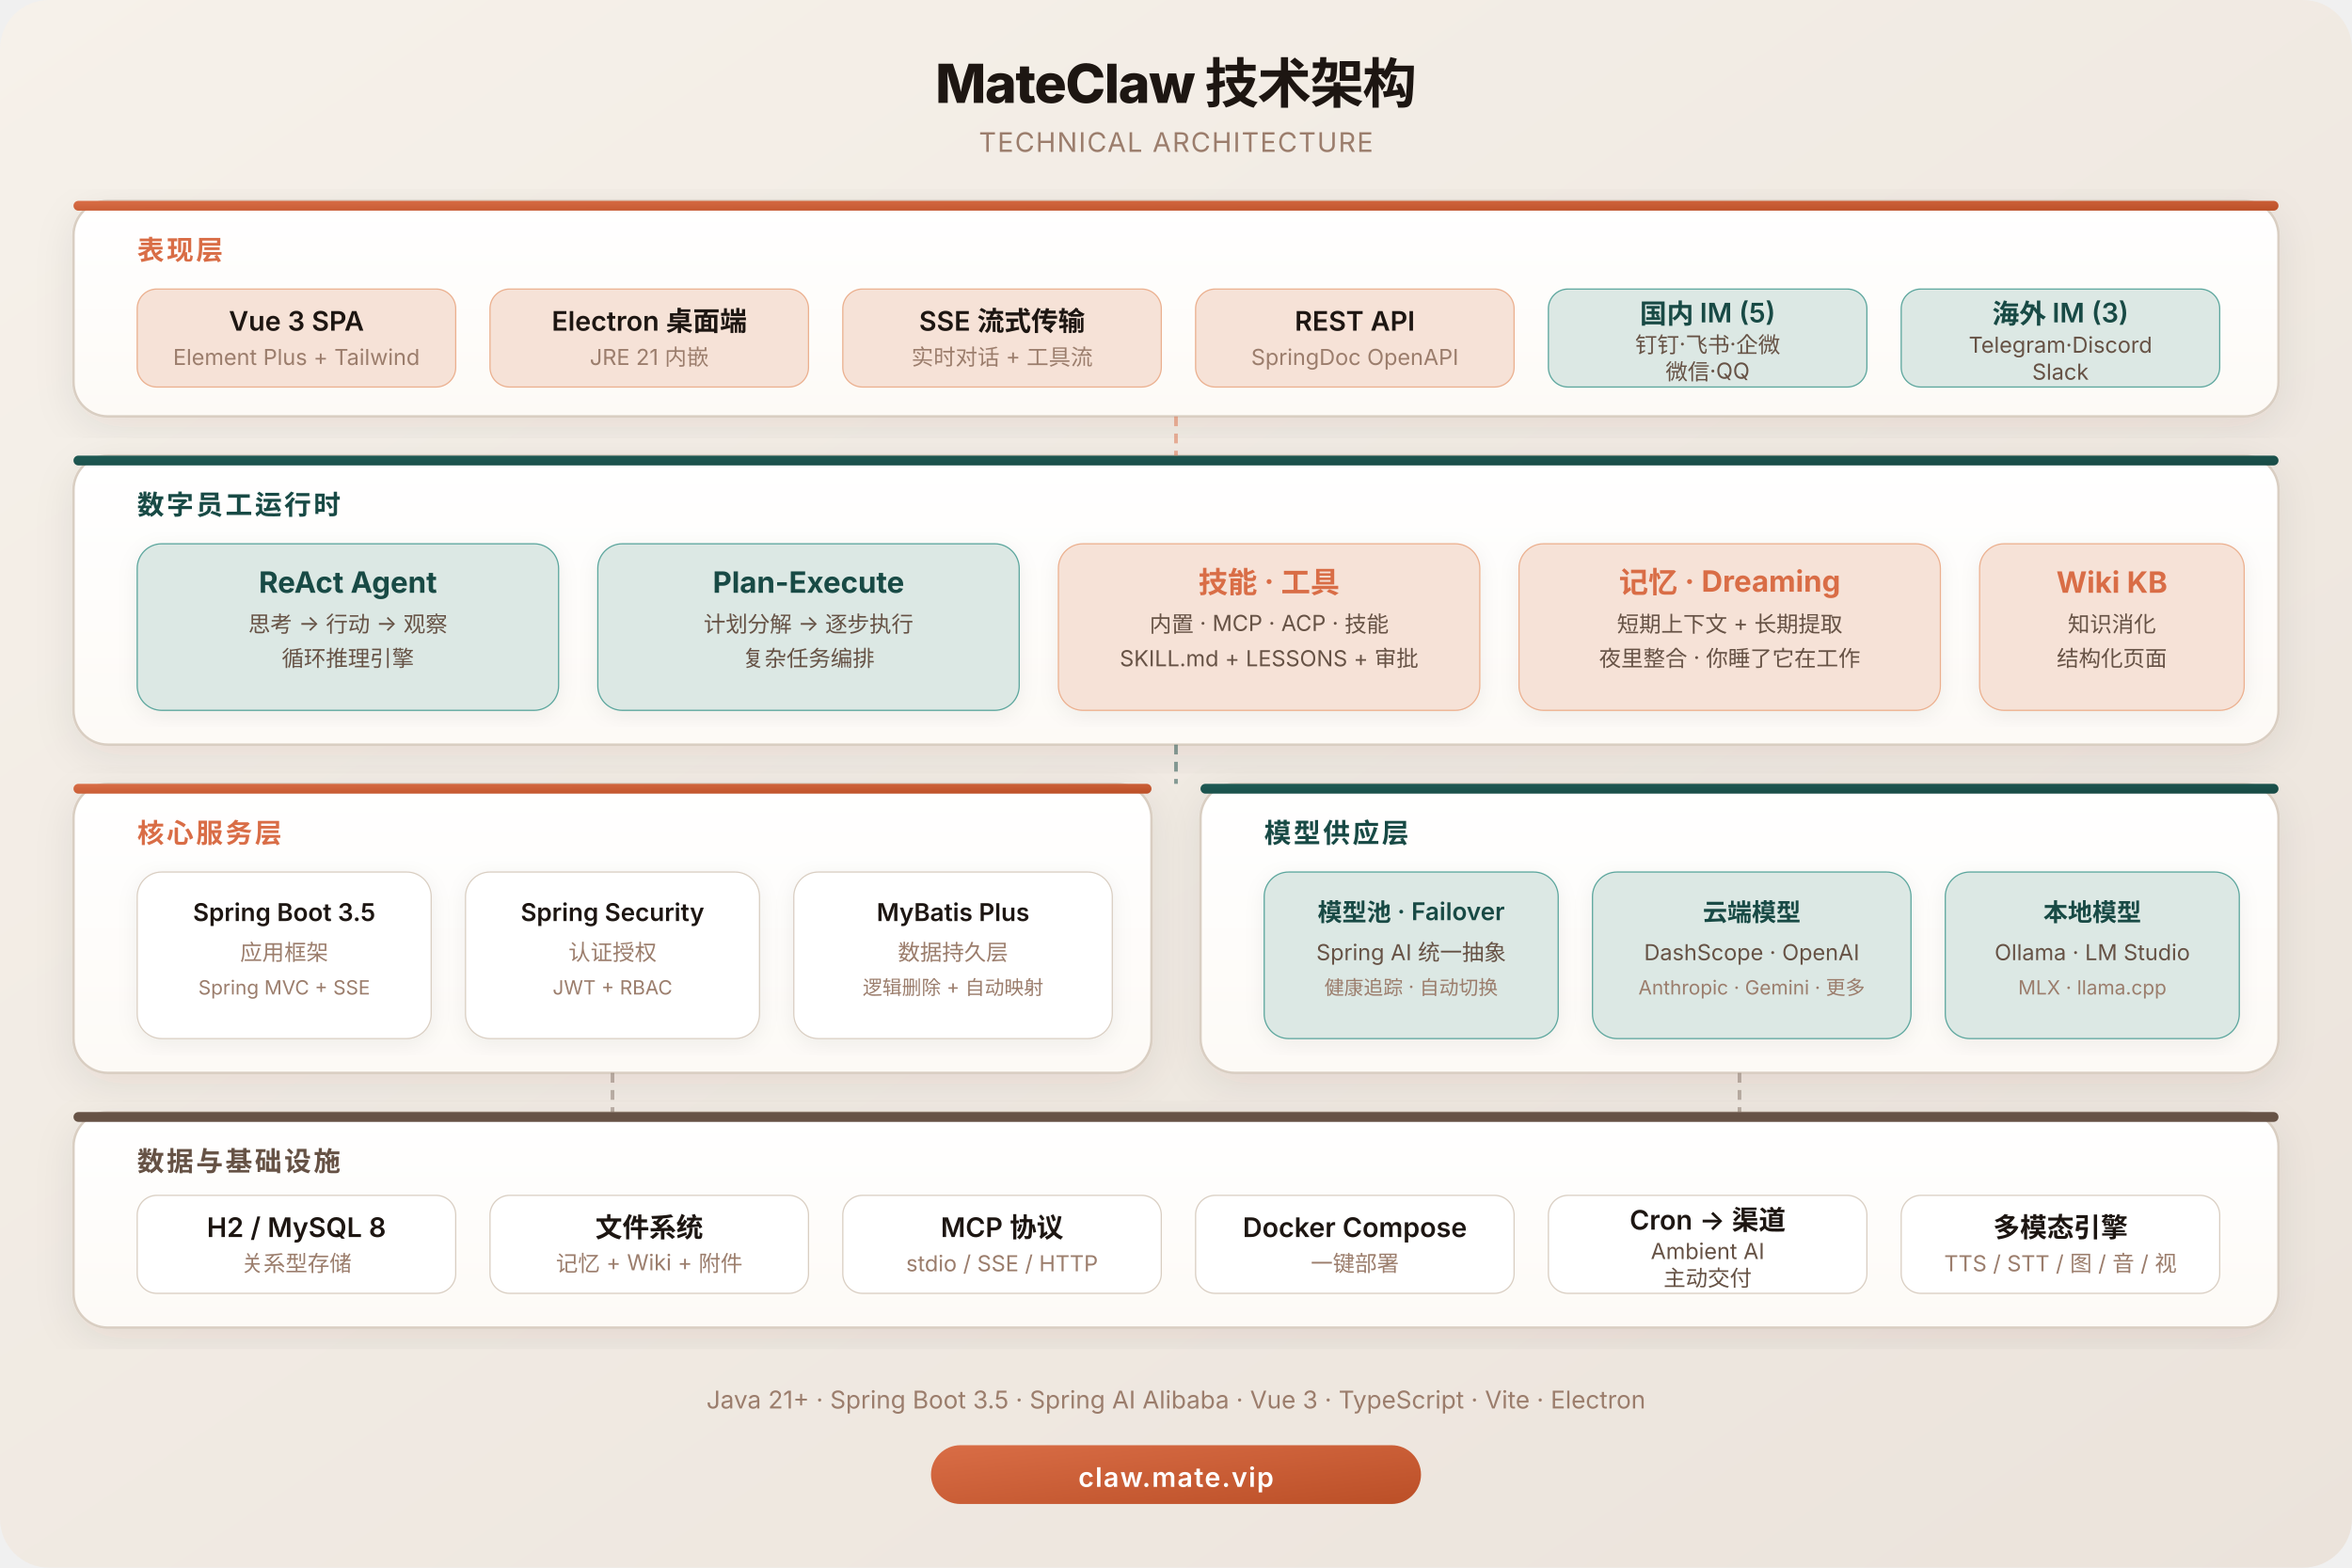
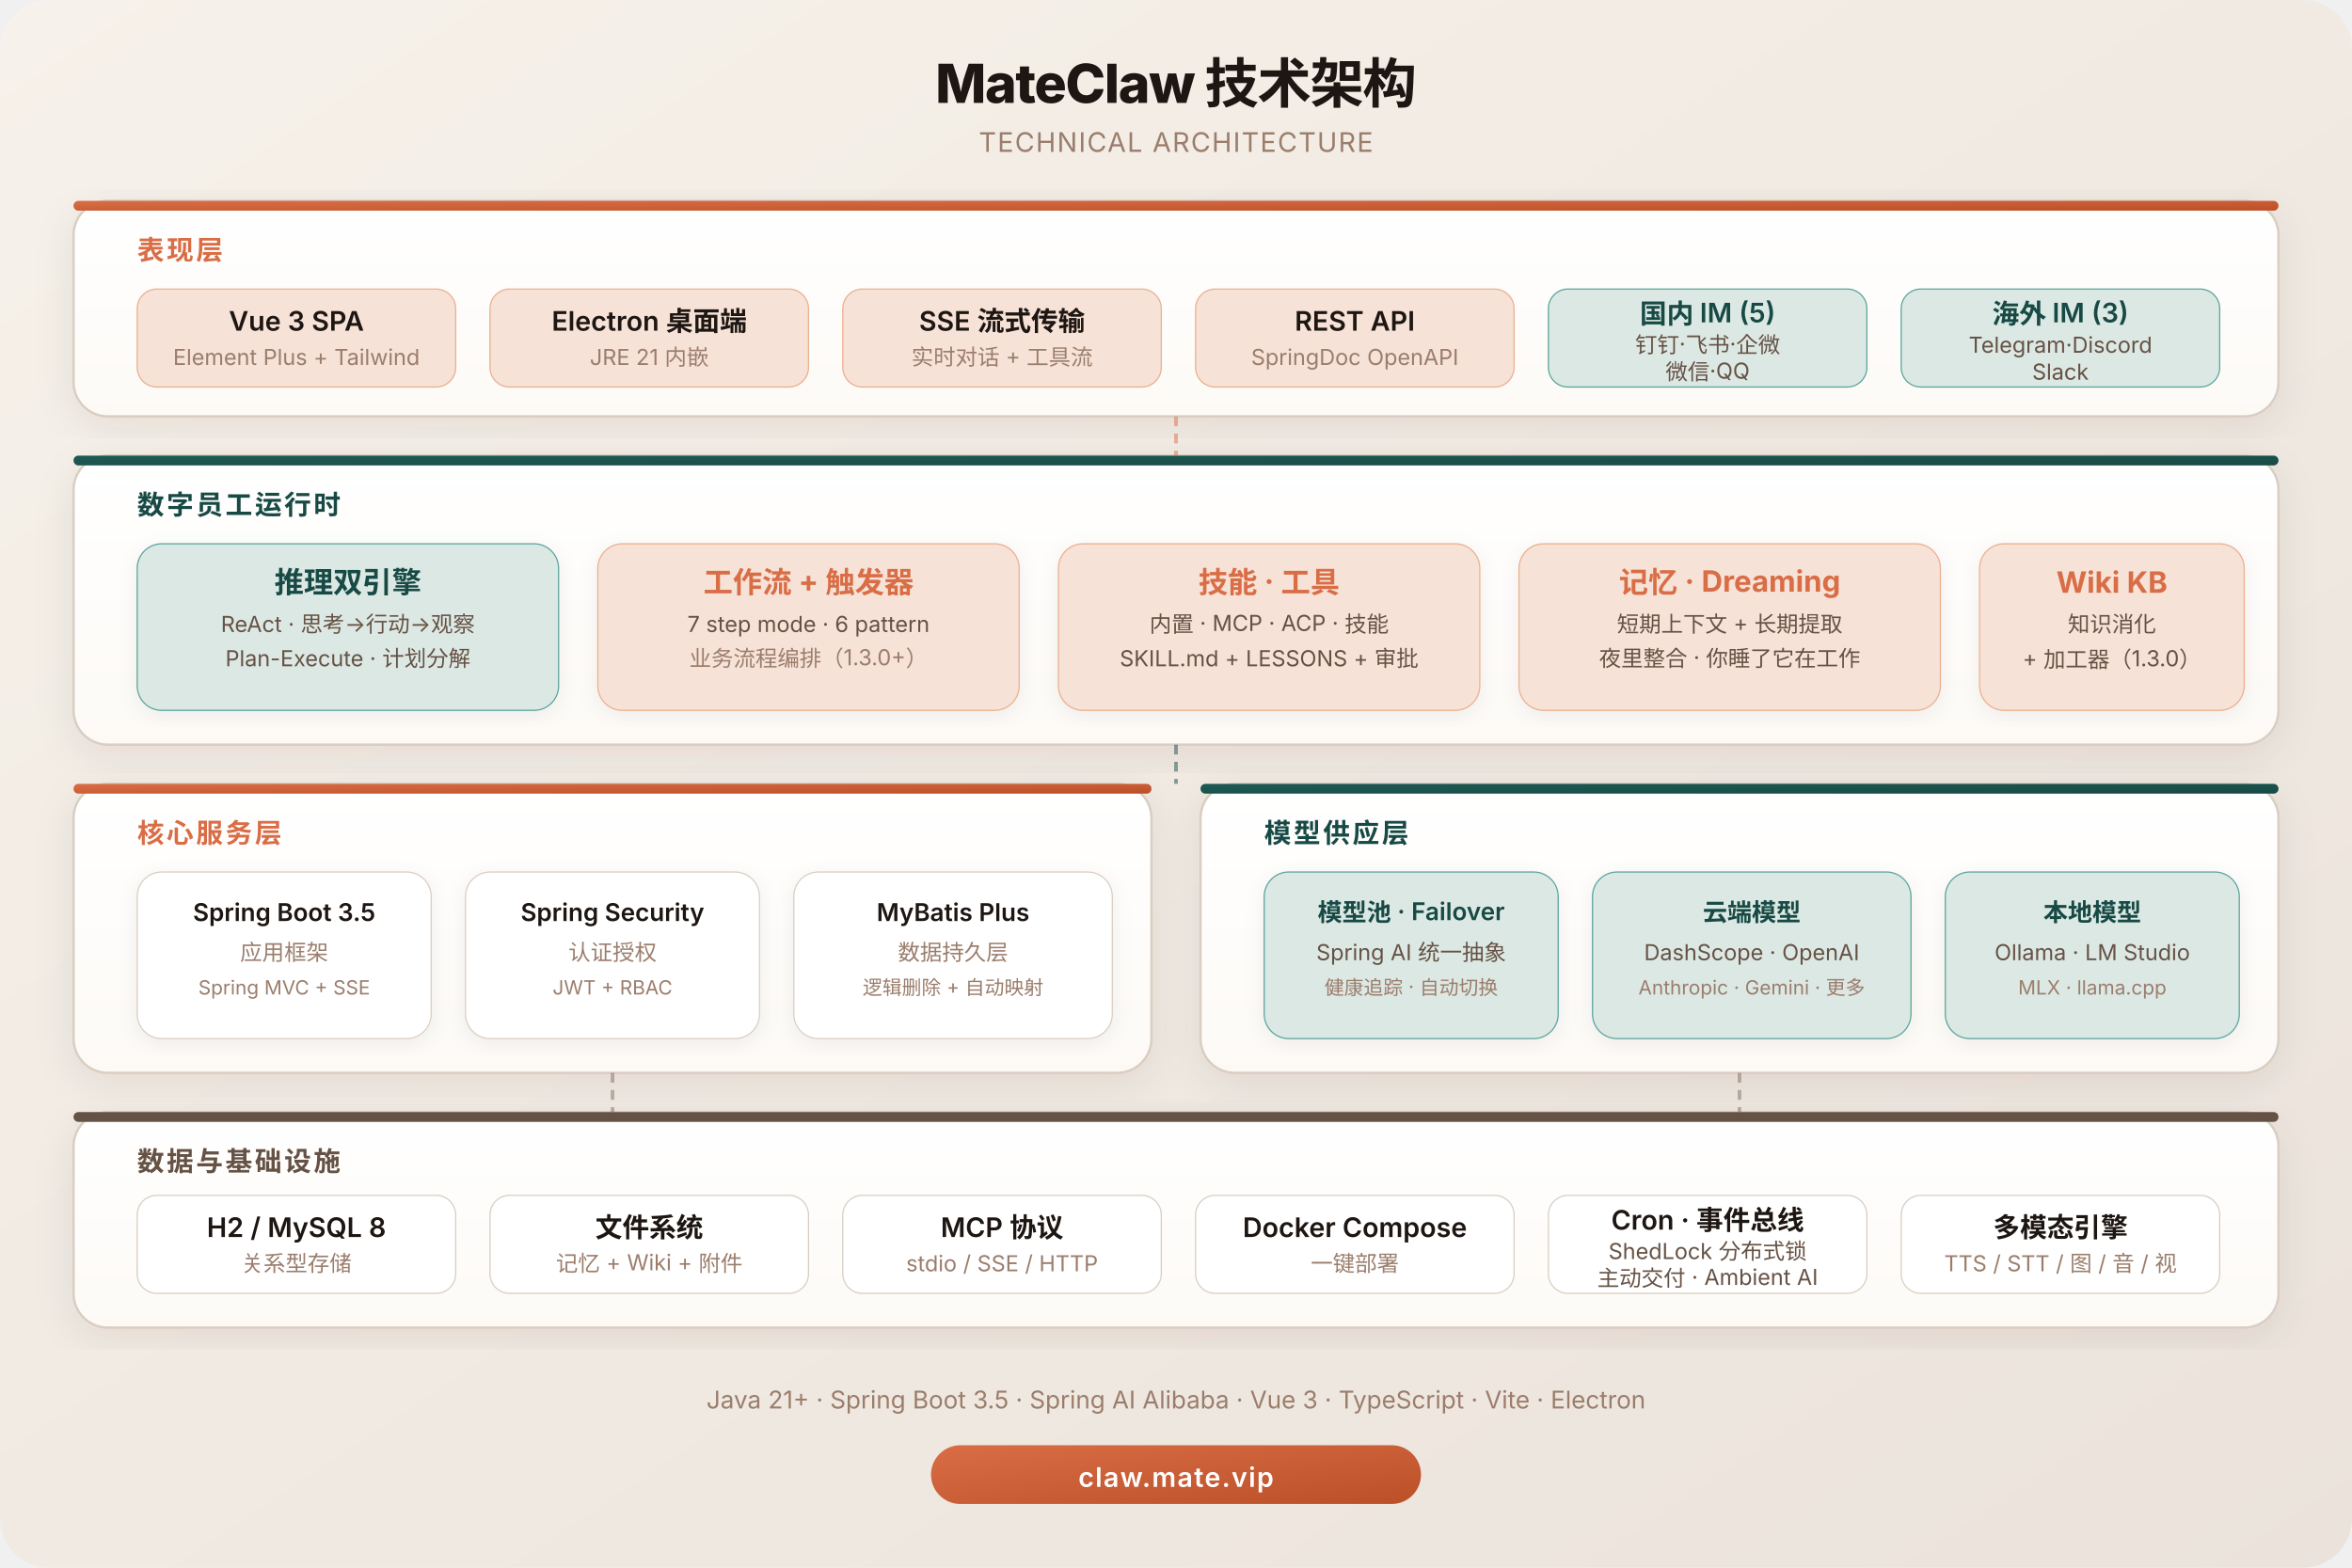
<svg xmlns="http://www.w3.org/2000/svg" viewBox="0 0 960 640" font-family="'Inter','PingFang SC','Microsoft YaHei',sans-serif">
  <defs>
    <linearGradient id="bg" x1="0" y1="0" x2="1" y2="1">
      <stop offset="0%" stop-color="#f6f1ea" />
      <stop offset="100%" stop-color="#ebe3db" />
    </linearGradient>
    <linearGradient id="primary" x1="0" y1="0" x2="1" y2="1">
      <stop offset="0%" stop-color="#d96d46" />
      <stop offset="100%" stop-color="#bb4f27" />
    </linearGradient>
    <linearGradient id="accent" x1="0" y1="0" x2="1" y2="1">
      <stop offset="0%" stop-color="#1e5a54" />
      <stop offset="100%" stop-color="#184a45" />
    </linearGradient>
    <linearGradient id="warm" x1="0" y1="0" x2="0" y2="1">
      <stop offset="0%" stop-color="#ffffff" />
      <stop offset="100%" stop-color="#fdfaf6" />
    </linearGradient>
    <filter id="shadow">
      <feDropShadow dx="0" dy="4" stdDeviation="8" flood-color="#3a2013" flood-opacity="0.08" />
    </filter>
    <filter id="shadowSm">
      <feDropShadow dx="0" dy="2" stdDeviation="4" flood-color="#3a2013" flood-opacity="0.06" />
    </filter>
  </defs>
  <rect width="960" height="640" rx="20" fill="url(#bg)" />
  <text x="480" y="42" text-anchor="middle" font-size="22" font-weight="800" fill="#1d1612" letter-spacing="-0.5">MateClaw 技术架构</text>
  <text x="480" y="62" text-anchor="middle" font-size="11" fill="#9b7d6c" letter-spacing="0.5">TECHNICAL ARCHITECTURE</text>
  <rect x="30" y="82" width="900" height="88" rx="14" fill="url(#warm)" stroke="#d9cec2" stroke-width="1" filter="url(#shadow)" />
  <rect x="30" y="82" width="900" height="4" rx="2" fill="url(#primary)" />
  <text x="56" y="106" font-size="11" font-weight="700" fill="#d96d46" letter-spacing="1">表现层</text>
  <g transform="translate(56, 118)">
    <rect width="130" height="40" rx="8" fill="#f6e2d7" stroke="#ebb08f" stroke-width="0.5" />
    <text x="65" y="17" text-anchor="middle" font-size="11" font-weight="600" fill="#1d1612">Vue 3 SPA</text>
    <text x="65" y="31" text-anchor="middle" font-size="9" fill="#9b7d6c">Element Plus + Tailwind</text>
  </g>
  <g transform="translate(200, 118)">
    <rect width="130" height="40" rx="8" fill="#f6e2d7" stroke="#ebb08f" stroke-width="0.5" />
    <text x="65" y="17" text-anchor="middle" font-size="11" font-weight="600" fill="#1d1612">Electron 桌面端</text>
    <text x="65" y="31" text-anchor="middle" font-size="9" fill="#9b7d6c">JRE 21 内嵌</text>
  </g>
  <g transform="translate(344, 118)">
    <rect width="130" height="40" rx="8" fill="#f6e2d7" stroke="#ebb08f" stroke-width="0.5" />
    <text x="65" y="17" text-anchor="middle" font-size="11" font-weight="600" fill="#1d1612">SSE 流式传输</text>
    <text x="65" y="31" text-anchor="middle" font-size="9" fill="#9b7d6c">实时对话 + 工具流</text>
  </g>
  <g transform="translate(488, 118)">
    <rect width="130" height="40" rx="8" fill="#f6e2d7" stroke="#ebb08f" stroke-width="0.5" />
    <text x="65" y="17" text-anchor="middle" font-size="11" font-weight="600" fill="#1d1612">REST API</text>
    <text x="65" y="31" text-anchor="middle" font-size="9" fill="#9b7d6c">SpringDoc OpenAPI</text>
  </g>
  <g transform="translate(632, 118)">
    <rect width="130" height="40" rx="8" fill="#dce8e4" stroke="#5ca69d" stroke-width="0.5" />
    <text x="65" y="14" text-anchor="middle" font-size="11" font-weight="600" fill="#184a45">国内 IM (5)</text>
    <text x="65" y="26" text-anchor="middle" font-size="9" fill="#665245">钉钉·飞书·企微</text>
    <text x="65" y="37" text-anchor="middle" font-size="9" fill="#665245">微信·QQ</text>
  </g>
  <g transform="translate(776, 118)">
    <rect width="130" height="40" rx="8" fill="#dce8e4" stroke="#5ca69d" stroke-width="0.5" />
    <text x="65" y="14" text-anchor="middle" font-size="11" font-weight="600" fill="#184a45">海外 IM (3)</text>
    <text x="65" y="26" text-anchor="middle" font-size="9" fill="#665245">Telegram·Discord</text>
    <text x="65" y="37" text-anchor="middle" font-size="9" fill="#665245">Slack</text>
  </g>
  <rect x="30" y="186" width="900" height="118" rx="14" fill="url(#warm)" stroke="#d9cec2" stroke-width="1" filter="url(#shadow)" />
  <rect x="30" y="186" width="900" height="4" rx="2" fill="url(#accent)" />
  <text x="56" y="210" font-size="11" font-weight="700" fill="#184a45" letter-spacing="1">数字员工运行时</text>
  <g transform="translate(56, 222)">
    <rect width="172" height="68" rx="10" fill="#dce8e4" stroke="#5ca69d" stroke-width="0.5" filter="url(#shadowSm)" />
-     <text x="86" y="20" text-anchor="middle" font-size="12" font-weight="700" fill="#184a45">ReAct Agent</text>
-     <text x="86" y="36" text-anchor="middle" font-size="9" fill="#665245">思考 → 行动 → 观察</text>
-     <text x="86" y="50" text-anchor="middle" font-size="9" fill="#665245">循环推理引擎</text>
+     <text x="86" y="20" text-anchor="middle" font-size="12" font-weight="700" fill="#184a45">推理双引擎</text>
+     <text x="86" y="36" text-anchor="middle" font-size="9" fill="#665245">ReAct · 思考→行动→观察</text>
+     <text x="86" y="50" text-anchor="middle" font-size="9" fill="#665245">Plan-Execute · 计划分解</text>
  </g>
  <g transform="translate(244, 222)">
-     <rect width="172" height="68" rx="10" fill="#dce8e4" stroke="#5ca69d" stroke-width="0.5" filter="url(#shadowSm)" />
-     <text x="86" y="20" text-anchor="middle" font-size="12" font-weight="700" fill="#184a45">Plan-Execute</text>
-     <text x="86" y="36" text-anchor="middle" font-size="9" fill="#665245">计划分解 → 逐步执行</text>
-     <text x="86" y="50" text-anchor="middle" font-size="9" fill="#665245">复杂任务编排</text>
+     <rect width="172" height="68" rx="10" fill="#f6e2d7" stroke="#ebb08f" stroke-width="0.5" filter="url(#shadowSm)" />
+     <text x="86" y="20" text-anchor="middle" font-size="12" font-weight="700" fill="#d96d46">工作流 + 触发器</text>
+     <text x="86" y="36" text-anchor="middle" font-size="9" fill="#665245">7 step mode · 6 pattern</text>
+     <text x="86" y="50" text-anchor="middle" font-size="9" fill="#9b7d6c">业务流程编排（1.3.0+）</text>
  </g>
  <g transform="translate(432, 222)">
    <rect width="172" height="68" rx="10" fill="#f6e2d7" stroke="#ebb08f" stroke-width="0.5" filter="url(#shadowSm)" />
    <text x="86" y="20" text-anchor="middle" font-size="12" font-weight="700" fill="#d96d46">技能 · 工具</text>
    <text x="86" y="36" text-anchor="middle" font-size="9" fill="#665245">内置 · MCP · ACP · 技能</text>
    <text x="86" y="50" text-anchor="middle" font-size="9" fill="#665245">SKILL.md + LESSONS + 审批</text>
  </g>
  <g transform="translate(620, 222)">
    <rect width="172" height="68" rx="10" fill="#f6e2d7" stroke="#ebb08f" stroke-width="0.5" filter="url(#shadowSm)" />
    <text x="86" y="20" text-anchor="middle" font-size="12" font-weight="700" fill="#d96d46">记忆 · Dreaming</text>
    <text x="86" y="36" text-anchor="middle" font-size="9" fill="#665245">短期上下文 + 长期提取</text>
    <text x="86" y="50" text-anchor="middle" font-size="9" fill="#665245">夜里整合 · 你睡了它在工作</text>
  </g>
  <g transform="translate(808, 222)">
    <rect width="108" height="68" rx="10" fill="#f6e2d7" stroke="#ebb08f" stroke-width="0.5" filter="url(#shadowSm)" />
    <text x="54" y="20" text-anchor="middle" font-size="12" font-weight="700" fill="#d96d46">Wiki KB</text>
    <text x="54" y="36" text-anchor="middle" font-size="9" fill="#665245">知识消化</text>
-     <text x="54" y="50" text-anchor="middle" font-size="9" fill="#665245">结构化页面</text>
+     <text x="54" y="50" text-anchor="middle" font-size="9" fill="#665245">+ 加工器（1.3.0）</text>
  </g>
  <rect x="30" y="320" width="440" height="118" rx="14" fill="url(#warm)" stroke="#d9cec2" stroke-width="1" filter="url(#shadow)" />
  <rect x="30" y="320" width="440" height="4" rx="2" fill="url(#primary)" />
  <text x="56" y="344" font-size="11" font-weight="700" fill="#d96d46" letter-spacing="1">核心服务层</text>
  <g transform="translate(56, 356)">
    <rect width="120" height="68" rx="10" fill="#fff" stroke="#d9cec2" stroke-width="0.5" filter="url(#shadowSm)" />
    <text x="60" y="20" text-anchor="middle" font-size="10" font-weight="600" fill="#1d1612">Spring Boot 3.5</text>
    <text x="60" y="36" text-anchor="middle" font-size="9" fill="#9b7d6c">应用框架</text>
    <text x="60" y="50" text-anchor="middle" font-size="8" fill="#9b7d6c">Spring MVC + SSE</text>
  </g>
  <g transform="translate(190, 356)">
    <rect width="120" height="68" rx="10" fill="#fff" stroke="#d9cec2" stroke-width="0.5" filter="url(#shadowSm)" />
    <text x="60" y="20" text-anchor="middle" font-size="10" font-weight="600" fill="#1d1612">Spring Security</text>
    <text x="60" y="36" text-anchor="middle" font-size="9" fill="#9b7d6c">认证授权</text>
    <text x="60" y="50" text-anchor="middle" font-size="8" fill="#9b7d6c">JWT + RBAC</text>
  </g>
  <g transform="translate(324, 356)">
    <rect width="130" height="68" rx="10" fill="#fff" stroke="#d9cec2" stroke-width="0.5" filter="url(#shadowSm)" />
    <text x="65" y="20" text-anchor="middle" font-size="10" font-weight="600" fill="#1d1612">MyBatis Plus</text>
    <text x="65" y="36" text-anchor="middle" font-size="9" fill="#9b7d6c">数据持久层</text>
    <text x="65" y="50" text-anchor="middle" font-size="8" fill="#9b7d6c">逻辑删除 + 自动映射</text>
  </g>
  <rect x="490" y="320" width="440" height="118" rx="14" fill="url(#warm)" stroke="#d9cec2" stroke-width="1" filter="url(#shadow)" />
  <rect x="490" y="320" width="440" height="4" rx="2" fill="url(#accent)" />
  <text x="516" y="344" font-size="11" font-weight="700" fill="#184a45" letter-spacing="1">模型供应层</text>
  <g transform="translate(516, 356)">
    <rect width="120" height="68" rx="10" fill="#dce8e4" stroke="#5ca69d" stroke-width="0.5" filter="url(#shadowSm)" />
    <text x="60" y="20" text-anchor="middle" font-size="10" font-weight="600" fill="#184a45">模型池 · Failover</text>
    <text x="60" y="36" text-anchor="middle" font-size="9" fill="#665245">Spring AI 统一抽象</text>
    <text x="60" y="50" text-anchor="middle" font-size="8" fill="#9b7d6c">健康追踪 · 自动切换</text>
  </g>
  <g transform="translate(650, 356)">
    <rect width="130" height="68" rx="10" fill="#dce8e4" stroke="#5ca69d" stroke-width="0.5" filter="url(#shadowSm)" />
    <text x="65" y="20" text-anchor="middle" font-size="10" font-weight="600" fill="#184a45">云端模型</text>
    <text x="65" y="36" text-anchor="middle" font-size="9" fill="#665245">DashScope · OpenAI</text>
    <text x="65" y="50" text-anchor="middle" font-size="8" fill="#9b7d6c">Anthropic · Gemini · 更多</text>
  </g>
  <g transform="translate(794, 356)">
    <rect width="120" height="68" rx="10" fill="#dce8e4" stroke="#5ca69d" stroke-width="0.5" filter="url(#shadowSm)" />
    <text x="60" y="20" text-anchor="middle" font-size="10" font-weight="600" fill="#184a45">本地模型</text>
    <text x="60" y="36" text-anchor="middle" font-size="9" fill="#665245">Ollama · LM Studio</text>
    <text x="60" y="50" text-anchor="middle" font-size="8" fill="#9b7d6c">MLX · llama.cpp</text>
  </g>
  <rect x="30" y="454" width="900" height="88" rx="14" fill="url(#warm)" stroke="#d9cec2" stroke-width="1" filter="url(#shadow)" />
  <rect x="30" y="454" width="900" height="4" rx="2" fill="#665245" />
  <text x="56" y="478" font-size="11" font-weight="700" fill="#665245" letter-spacing="1">数据与基础设施</text>
  <g transform="translate(56, 488)">
    <rect width="130" height="40" rx="8" fill="#fff" stroke="#d9cec2" stroke-width="0.5" />
    <text x="65" y="17" text-anchor="middle" font-size="11" font-weight="600" fill="#1d1612">H2 / MySQL 8</text>
    <text x="65" y="31" text-anchor="middle" font-size="9" fill="#9b7d6c">关系型存储</text>
  </g>
  <g transform="translate(200, 488)">
    <rect width="130" height="40" rx="8" fill="#fff" stroke="#d9cec2" stroke-width="0.5" />
    <text x="65" y="17" text-anchor="middle" font-size="11" font-weight="600" fill="#1d1612">文件系统</text>
    <text x="65" y="31" text-anchor="middle" font-size="9" fill="#9b7d6c">记忆 + Wiki + 附件</text>
  </g>
  <g transform="translate(344, 488)">
    <rect width="130" height="40" rx="8" fill="#fff" stroke="#d9cec2" stroke-width="0.5" />
    <text x="65" y="17" text-anchor="middle" font-size="11" font-weight="600" fill="#1d1612">MCP 协议</text>
    <text x="65" y="31" text-anchor="middle" font-size="9" fill="#9b7d6c">stdio / SSE / HTTP</text>
  </g>
  <g transform="translate(488, 488)">
    <rect width="130" height="40" rx="8" fill="#fff" stroke="#d9cec2" stroke-width="0.5" />
    <text x="65" y="17" text-anchor="middle" font-size="11" font-weight="600" fill="#1d1612">Docker Compose</text>
    <text x="65" y="31" text-anchor="middle" font-size="9" fill="#9b7d6c">一键部署</text>
  </g>
  <g transform="translate(632, 488)">
    <rect width="130" height="40" rx="8" fill="#fff" stroke="#d9cec2" stroke-width="0.5" />
-     <text x="65" y="14" text-anchor="middle" font-size="11" font-weight="600" fill="#1d1612">Cron → 渠道</text>
-     <text x="65" y="26" text-anchor="middle" font-size="9" fill="#665245">Ambient AI</text>
-     <text x="65" y="37" text-anchor="middle" font-size="9" fill="#665245">主动交付</text>
+     <text x="65" y="14" text-anchor="middle" font-size="11" font-weight="600" fill="#1d1612">Cron · 事件总线</text>
+     <text x="65" y="26" text-anchor="middle" font-size="9" fill="#665245">ShedLock 分布式锁</text>
+     <text x="65" y="37" text-anchor="middle" font-size="9" fill="#665245">主动交付 · Ambient AI</text>
  </g>
  <g transform="translate(776, 488)">
    <rect width="130" height="40" rx="8" fill="#fff" stroke="#d9cec2" stroke-width="0.5" />
    <text x="65" y="17" text-anchor="middle" font-size="11" font-weight="600" fill="#1d1612">多模态引擎</text>
    <text x="65" y="31" text-anchor="middle" font-size="9" fill="#9b7d6c">TTS / STT / 图 / 音 / 视</text>
  </g>
  <line x1="480" y1="170" x2="480" y2="186" stroke="#d96d46" stroke-width="1.5" stroke-dasharray="4,3" opacity="0.5" />
  <line x1="480" y1="304" x2="480" y2="320" stroke="#184a45" stroke-width="1.5" stroke-dasharray="4,3" opacity="0.5" />
  <line x1="250" y1="438" x2="250" y2="454" stroke="#665245" stroke-width="1.5" stroke-dasharray="4,3" opacity="0.4" />
  <line x1="710" y1="438" x2="710" y2="454" stroke="#665245" stroke-width="1.5" stroke-dasharray="4,3" opacity="0.4" />
  <text x="480" y="575" text-anchor="middle" font-size="10" fill="#9b7d6c">Java 21+ · Spring Boot 3.5 · Spring AI Alibaba · Vue 3 · TypeScript · Vite · Electron</text>
  <rect x="380" y="590" width="200" height="24" rx="12" fill="url(#primary)" />
  <text x="480" y="607" text-anchor="middle" font-size="11" font-weight="600" fill="#fff" letter-spacing="0.5">claw.mate.vip</text>
</svg>
